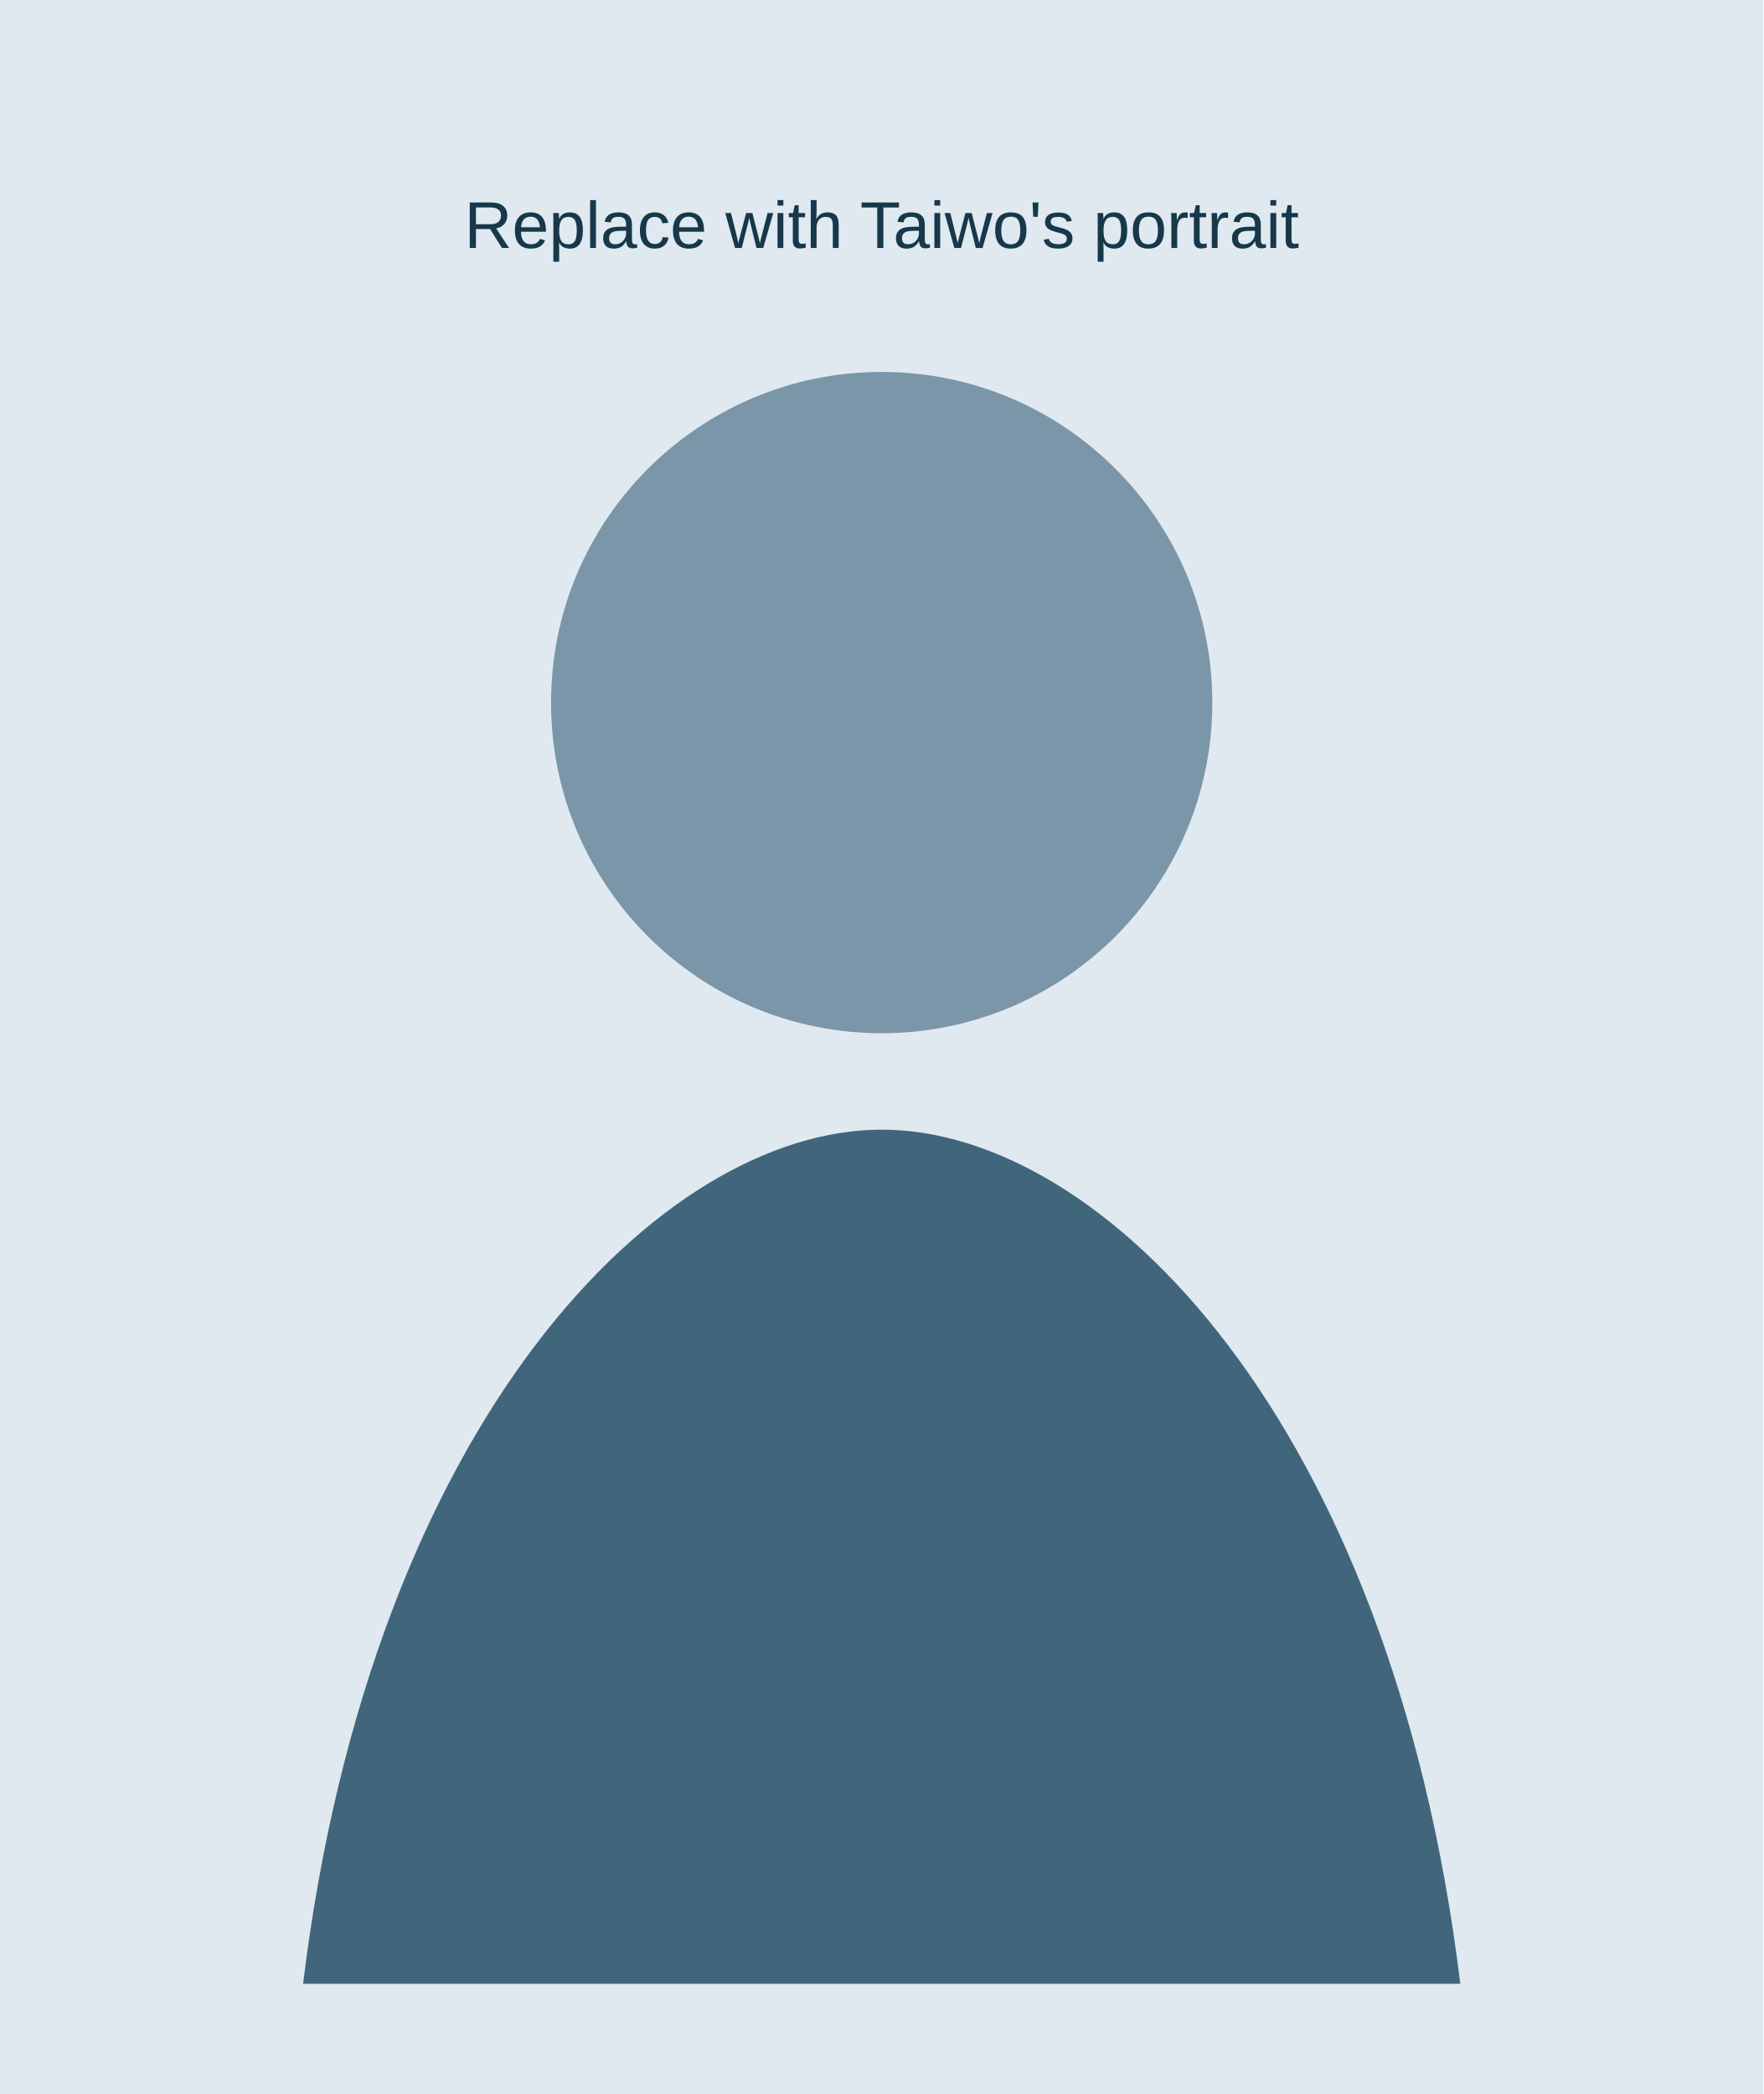
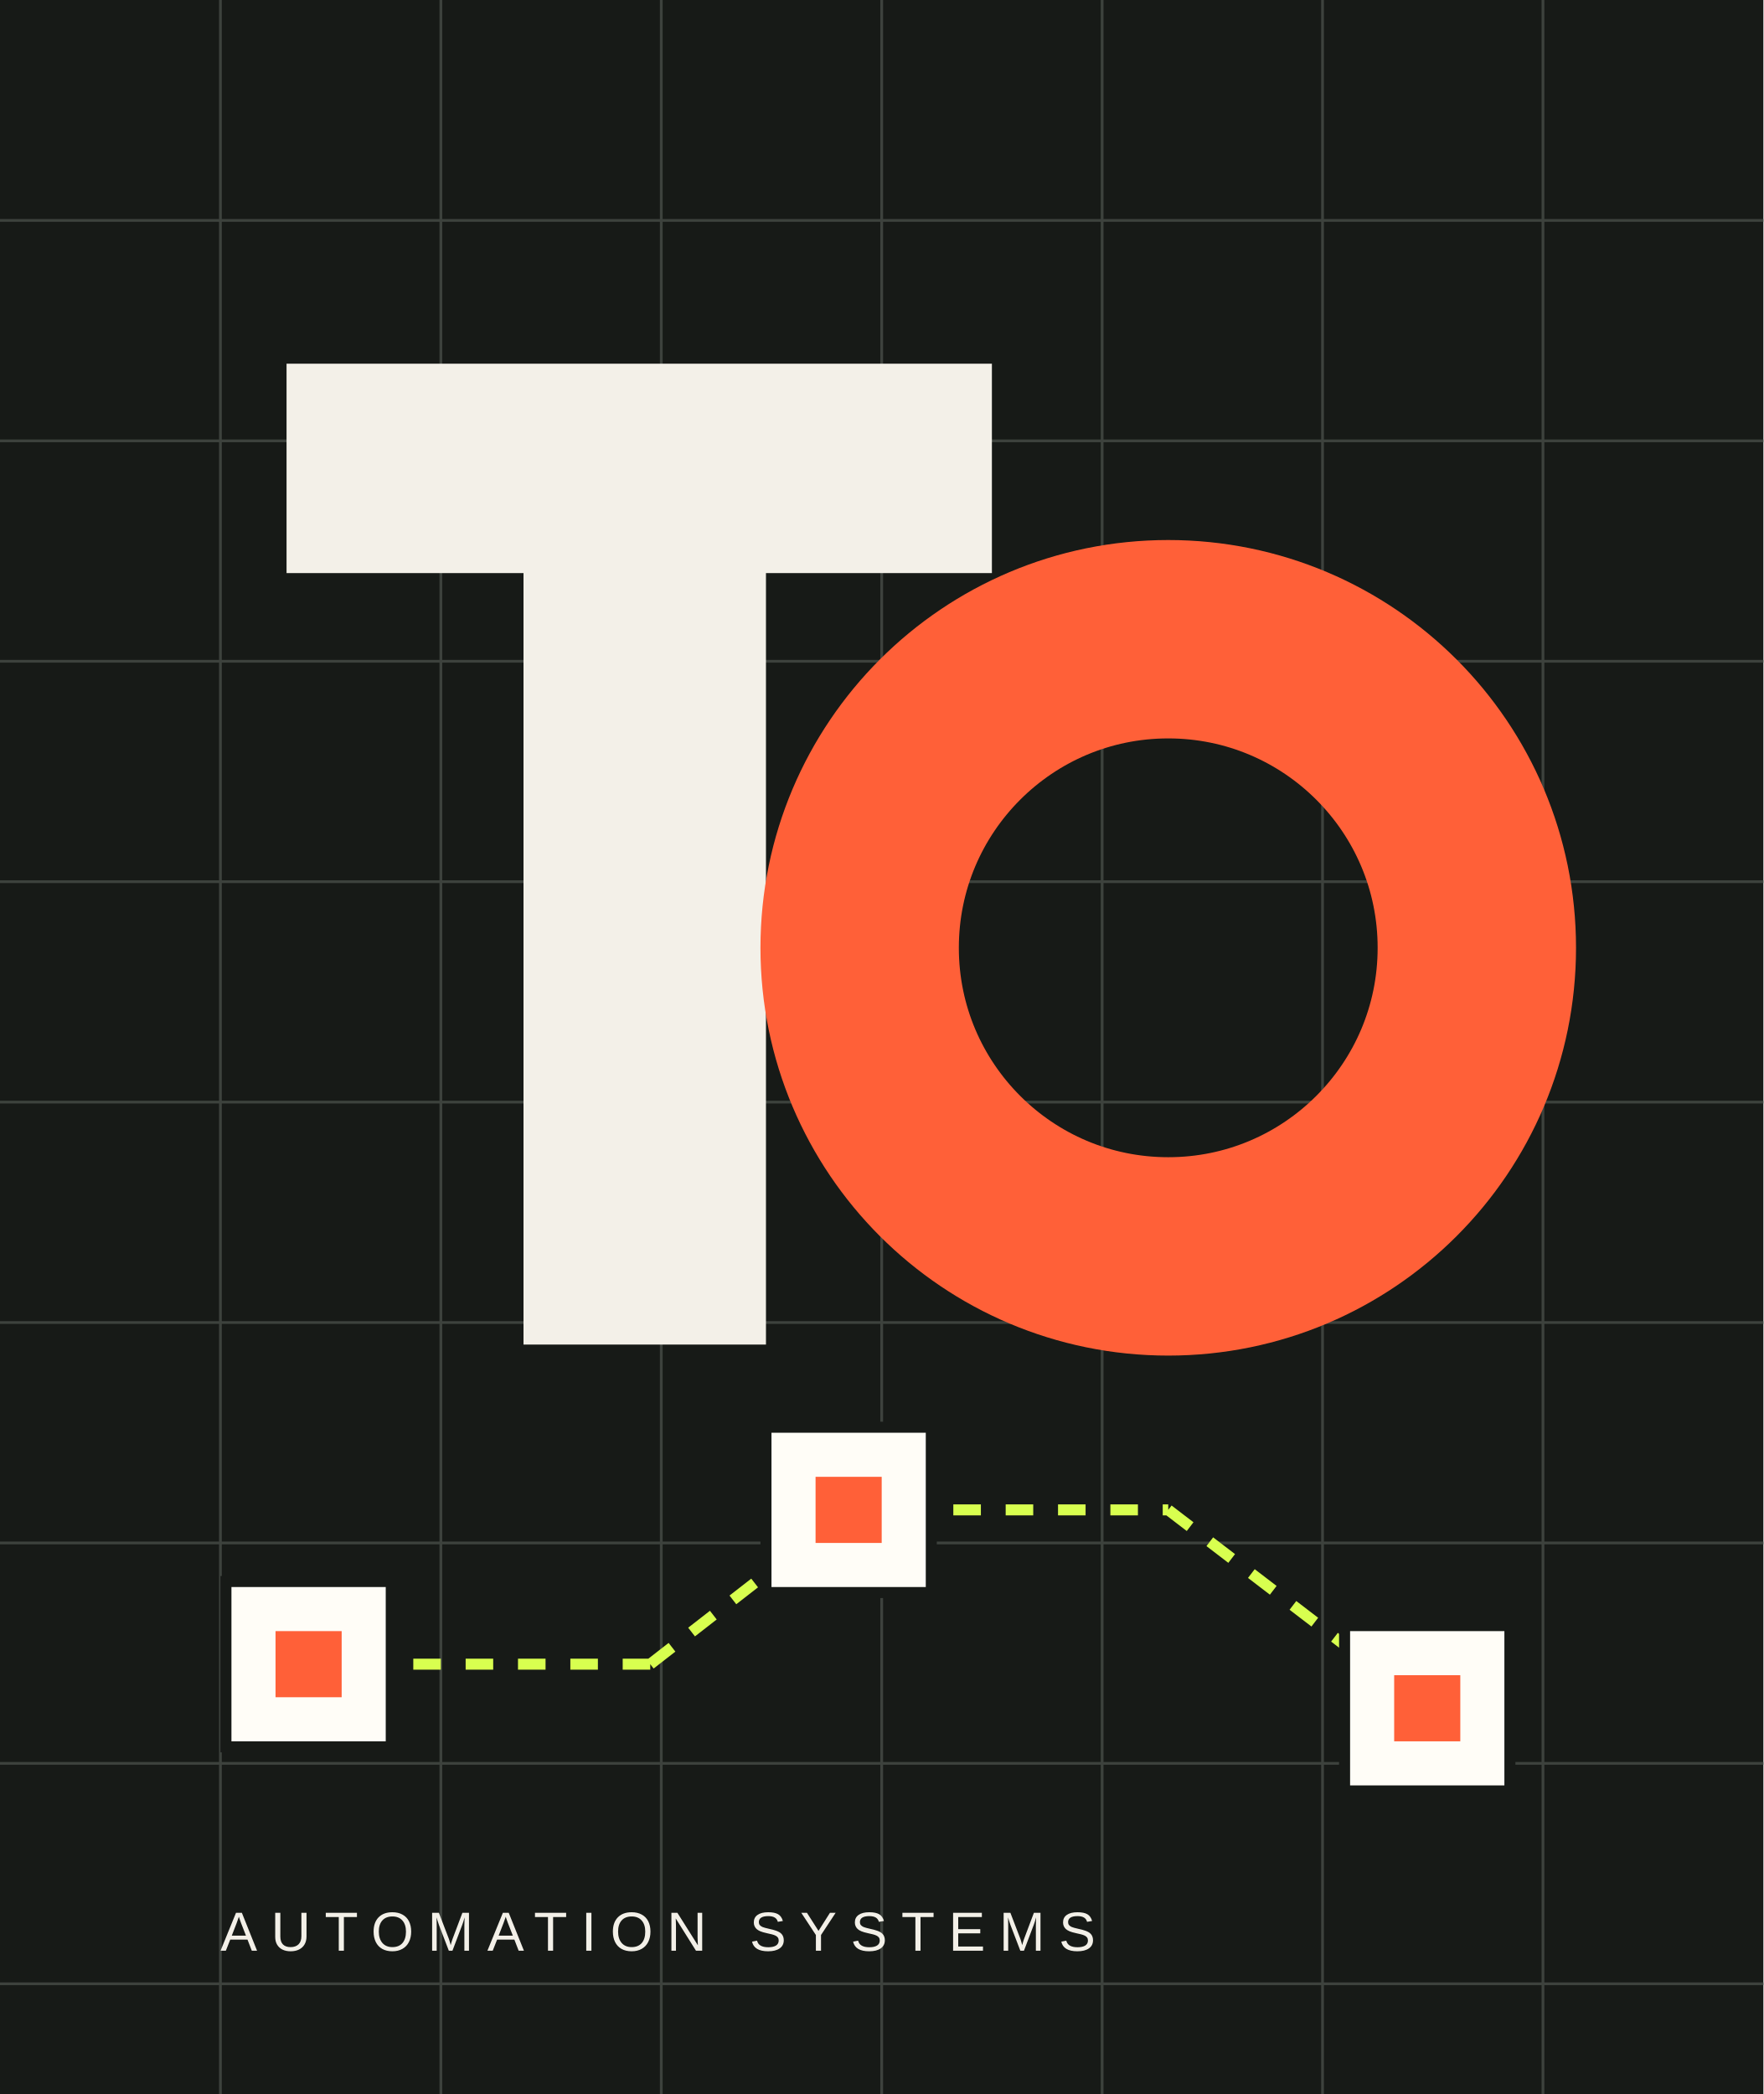
- <svg xmlns="http://www.w3.org/2000/svg" viewBox="0 0 640 760">
-   <rect width="640" height="760" fill="#dfe9ef" />
-   <circle cx="320" cy="255" r="120" fill="#7a96a8" />
-   <path d="M110 720c25-205 130-310 210-310s185 105 210 310" fill="#41657b" />
-   <text x="320" y="90" text-anchor="middle" font-family="Arial" font-size="24" fill="#17384b">Replace with Taiwo's portrait</text>
+ <svg xmlns="http://www.w3.org/2000/svg" viewBox="0 0 640 760" role="img" aria-labelledby="title desc">
+   <rect width="640" height="760" fill="#171a17" />
+   <g stroke="#3d423d" stroke-width="1">
+     <path d="M0 80h640M0 160h640M0 240h640M0 320h640M0 400h640M0 480h640M0 560h640M0 640h640M0 720h640" />
+     <path d="M80 0v760M160 0v760M240 0v760M320 0v760M400 0v760M480 0v760M560 0v760" />
+   </g>
+   <path d="M104 132h256v76h-82v280h-88V208h-86z" fill="#f3f0e8" />
+   <circle cx="424" cy="344" r="112" fill="none" stroke="#ff6038" stroke-width="72" />
+   <path d="M112 604h124M236 604l72-56M308 548h116M424 548l94 72" fill="none" stroke="#d8ff4f" stroke-width="4" stroke-dasharray="10 9" />
+   <g fill="#fffdf7" stroke="#171a17" stroke-width="4">
+     <rect x="82" y="574" width="60" height="60" />
+     <rect x="278" y="518" width="60" height="60" />
+     <rect x="488" y="590" width="60" height="60" />
+   </g>
+   <g fill="#ff6038">
+     <rect x="100" y="592" width="24" height="24" />
+     <rect x="296" y="536" width="24" height="24" />
+     <rect x="506" y="608" width="24" height="24" />
+   </g>
+   <text x="80" y="708" fill="#f3f0e8" font-family="Arial, sans-serif" font-size="20" letter-spacing="5">AUTOMATION SYSTEMS</text>
</svg>
